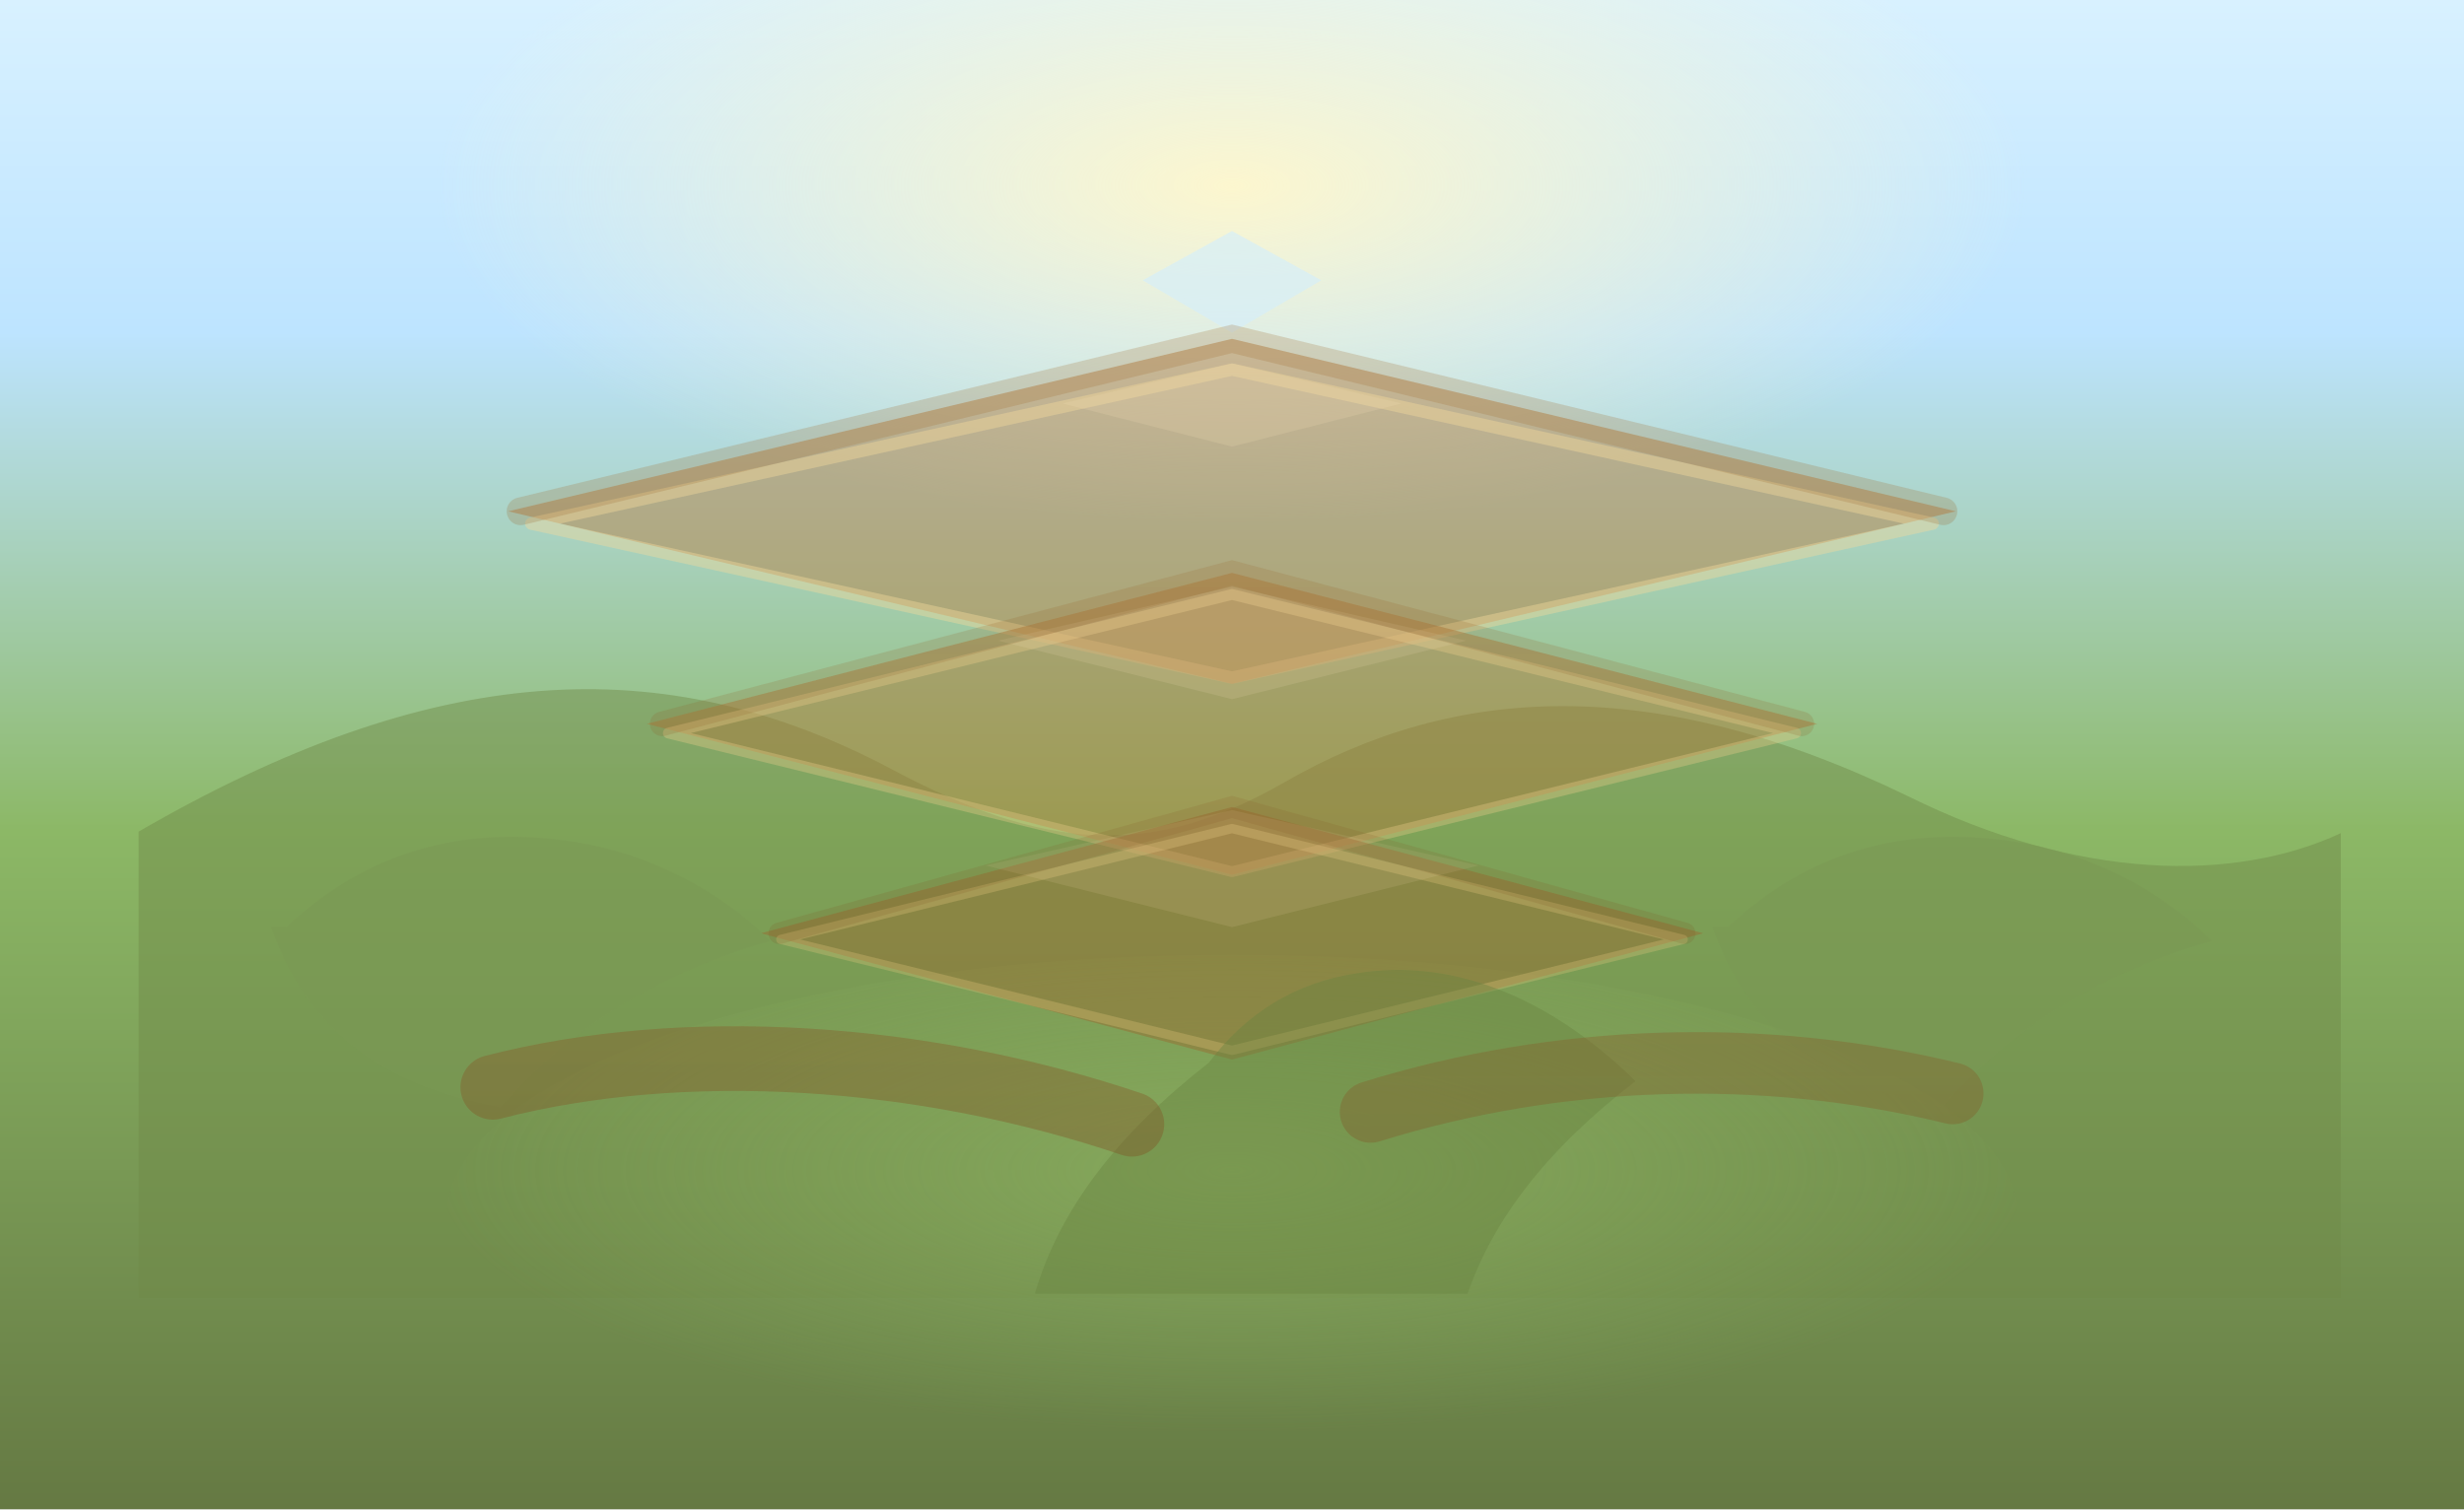
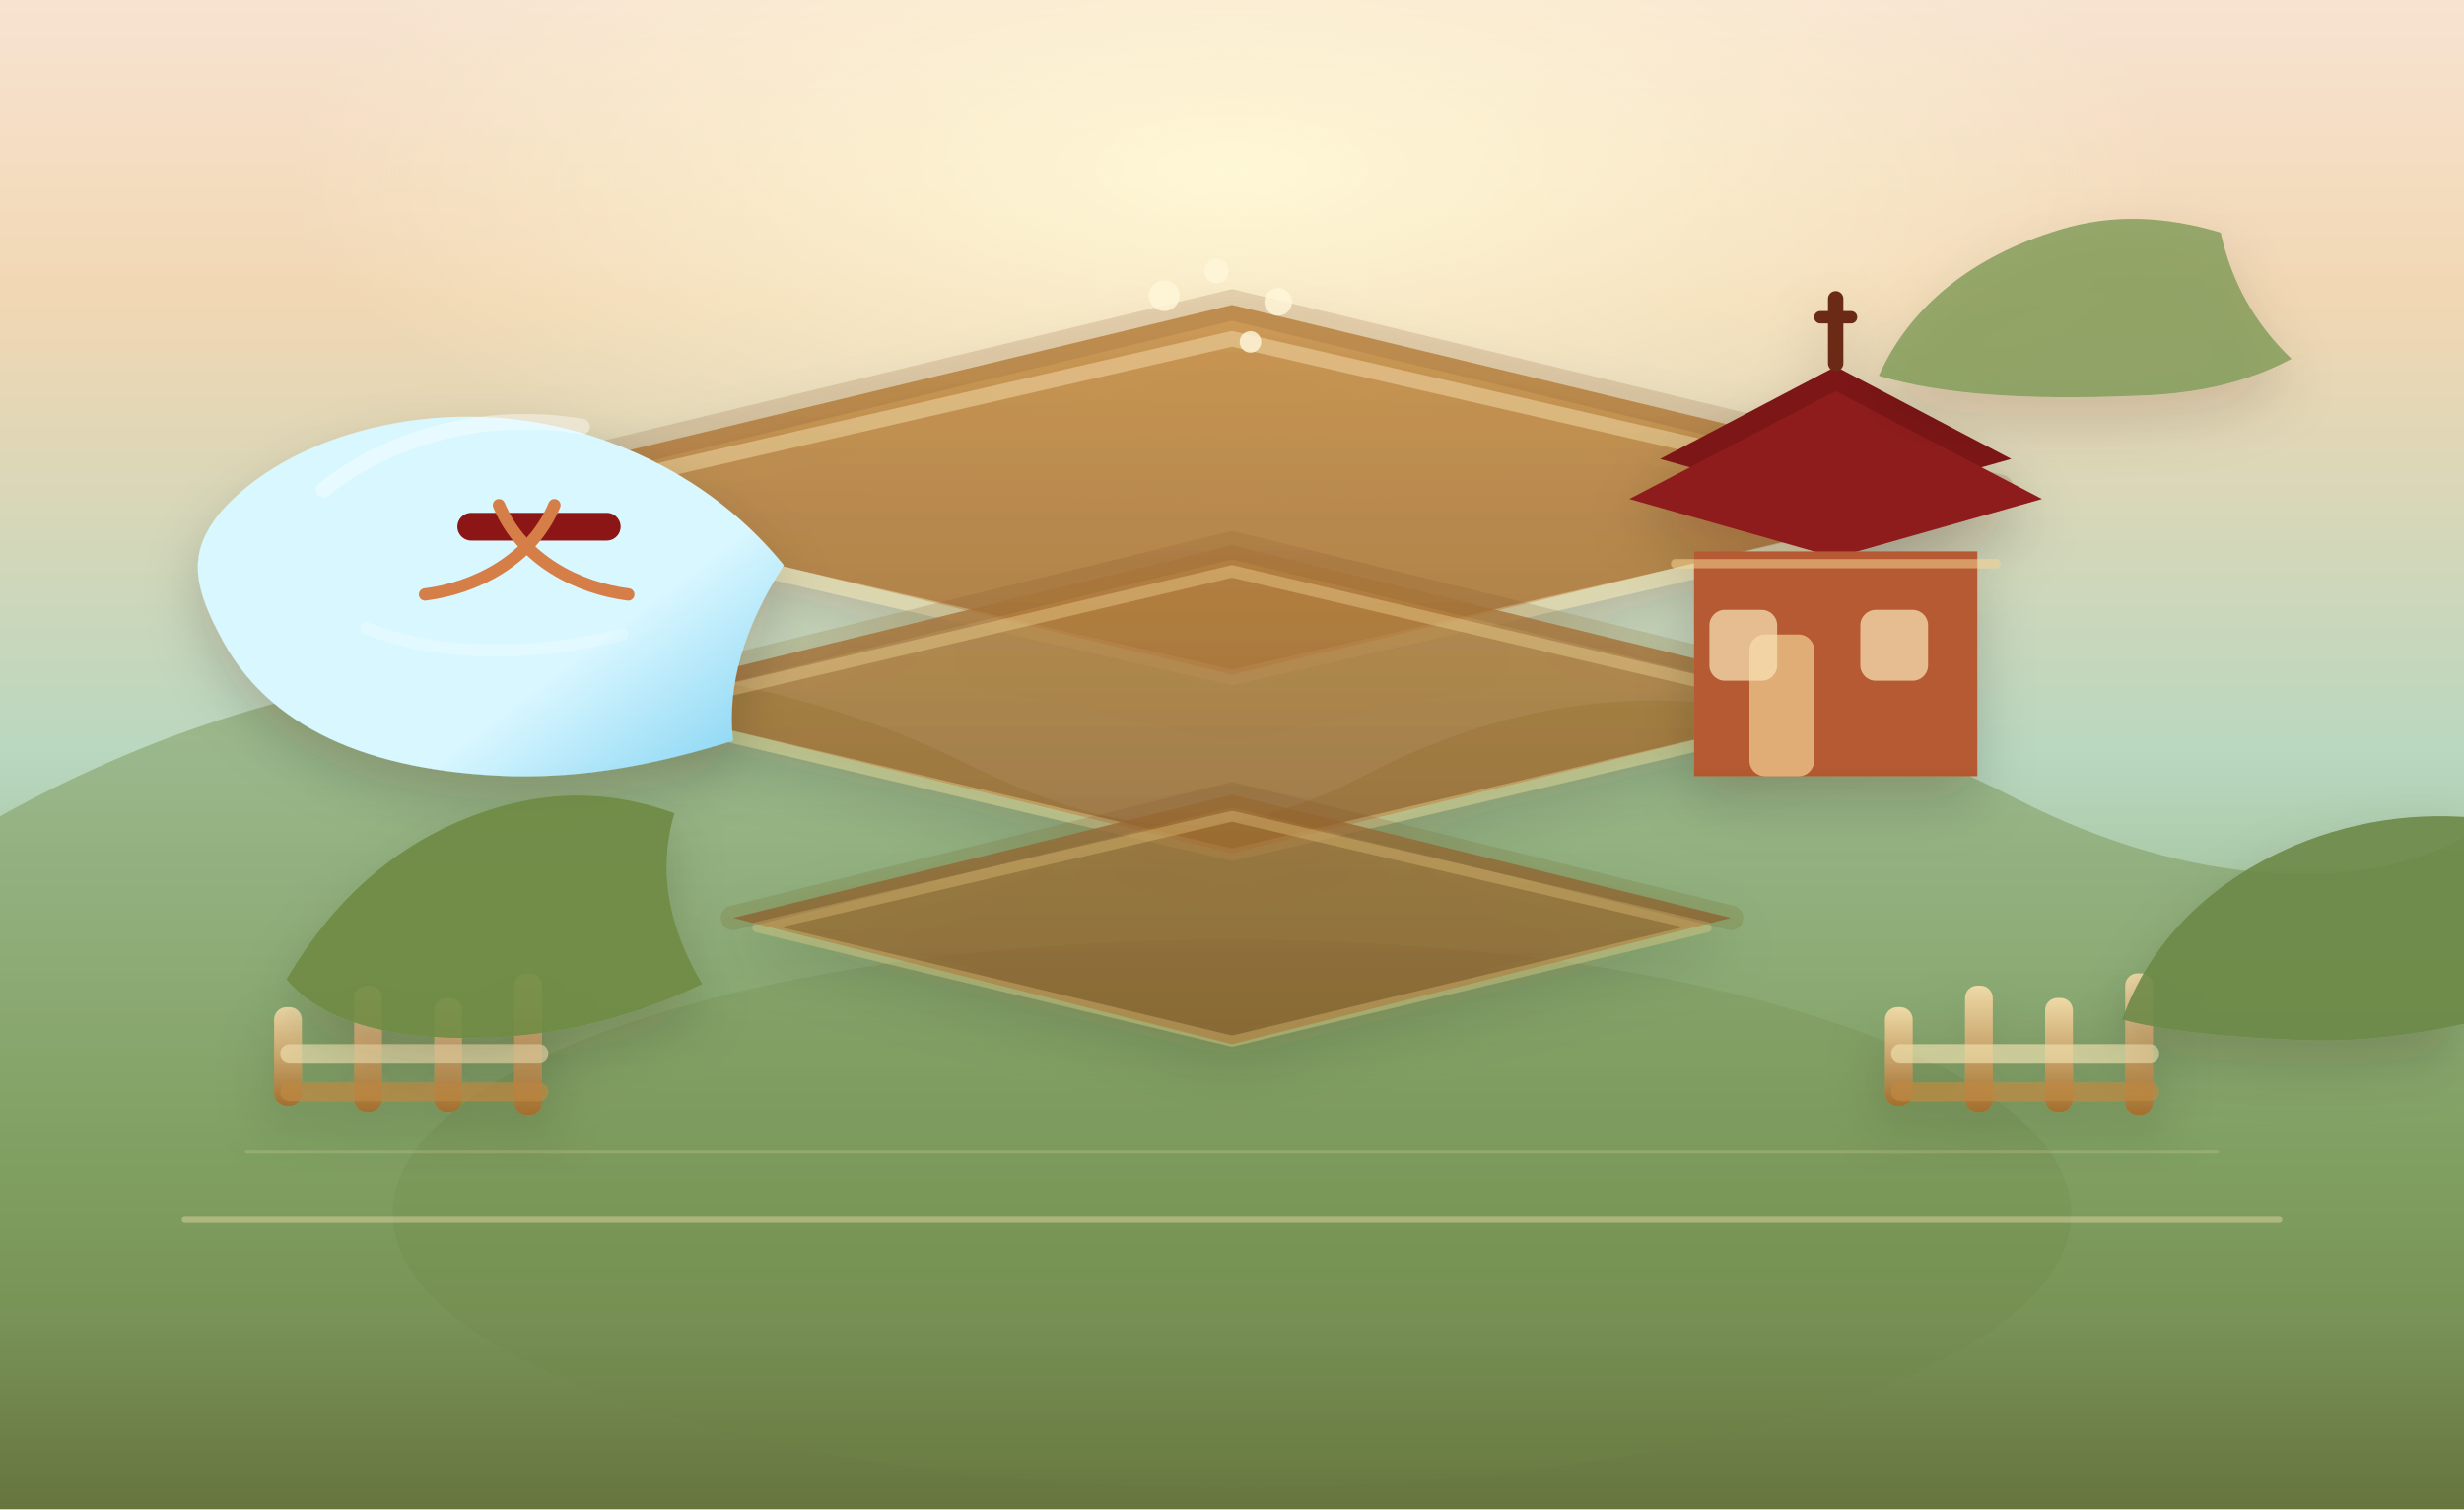
<svg xmlns="http://www.w3.org/2000/svg" viewBox="0 0 1600 980" fill="none">
  <defs>
    <linearGradient id="sky" x1="800" y1="0" x2="800" y2="980" gradientUnits="userSpaceOnUse">
-       <stop stop-color="#D8F1FF" />
-       <stop offset="0.22" stop-color="#BDE4FF" />
-       <stop offset="0.55" stop-color="#8CB866" />
-       <stop offset="1" stop-color="#657943" />
+       <stop stop-color="#F7E3D1" />
+       <stop offset="0.2" stop-color="#F1D7B3" />
+       <stop offset="0.5" stop-color="#B9D7BF" />
+       <stop offset="0.78" stop-color="#86A86C" />
+       <stop offset="1" stop-color="#66753D" />
    </linearGradient>
-     <radialGradient id="sunGlow" cx="0" cy="0" r="1" gradientUnits="userSpaceOnUse" gradientTransform="translate(800 120) rotate(90) scale(220 520)">
-       <stop stop-color="#FFF7CC" stop-opacity=".95" />
-       <stop offset="1" stop-color="#FFF7CC" stop-opacity="0" />
+     <radialGradient id="sunGlow" cx="0" cy="0" r="1" gradientUnits="userSpaceOnUse" gradientTransform="translate(800 112) rotate(90) scale(230 620)">
+       <stop stop-color="#FFF9D7" stop-opacity=".95" />
+       <stop offset="1" stop-color="#FFF9D7" stop-opacity="0" />
    </radialGradient>
-     <linearGradient id="path" x1="800" y1="240" x2="800" y2="760" gradientUnits="userSpaceOnUse">
-       <stop stop-color="#B58546" stop-opacity=".8" />
-       <stop offset="1" stop-color="#7E5525" stop-opacity=".78" />
+     <linearGradient id="terrace" x1="800" y1="208" x2="800" y2="734" gradientUnits="userSpaceOnUse">
+       <stop stop-color="#C28A43" />
+       <stop offset="1" stop-color="#87511E" />
    </linearGradient>
-     <linearGradient id="fieldEdge" x1="800" y1="320" x2="800" y2="780" gradientUnits="userSpaceOnUse">
-       <stop stop-color="#9E6B30" stop-opacity=".55" />
-       <stop offset="1" stop-color="#6A4317" stop-opacity=".52" />
+     <linearGradient id="terraceShade" x1="800" y1="260" x2="800" y2="740" gradientUnits="userSpaceOnUse">
+       <stop stop-color="#85511F" stop-opacity=".45" />
+       <stop offset="1" stop-color="#563313" stop-opacity=".58" />
    </linearGradient>
-     <radialGradient id="groundFade" cx="0" cy="0" r="1" gradientUnits="userSpaceOnUse" gradientTransform="translate(800 760) rotate(90) scale(170 520)">
-       <stop stop-color="#9BC36C" stop-opacity=".45" />
-       <stop offset="1" stop-color="#9BC36C" stop-opacity="0" />
-     </radialGradient>
+     <linearGradient id="water" x1="190" y1="220" x2="340" y2="420" gradientUnits="userSpaceOnUse">
+       <stop stop-color="#D9F7FF" />
+       <stop offset="0.55" stop-color="#7FD1F2" />
+       <stop offset="1" stop-color="#4A8CB4" />
+     </linearGradient>
+     <linearGradient id="houseBody" x1="1190" y1="290" x2="1190" y2="580" gradientUnits="userSpaceOnUse">
+       <stop stop-color="#B55A30" />
+       <stop offset="1" stop-color="#6C2A16" />
+     </linearGradient>
+     <linearGradient id="roof" x1="1195" y1="252" x2="1195" y2="388" gradientUnits="userSpaceOnUse">
+       <stop stop-color="#7D1815" />
+       <stop offset="1" stop-color="#430C0C" />
+     </linearGradient>
+     <linearGradient id="bridge" x1="352" y1="360" x2="540" y2="360" gradientUnits="userSpaceOnUse">
+       <stop stop-color="#8C1516" />
+       <stop offset="1" stop-color="#5F0A0A" />
+     </linearGradient>
+     <linearGradient id="fenceWood" x1="0" y1="0" x2="0" y2="1">
+       <stop stop-color="#F6DEAB" />
+       <stop offset="1" stop-color="#A66B2A" />
+     </linearGradient>
+     <filter id="softShadow" x="-20%" y="-20%" width="140%" height="160%" color-interpolation-filters="sRGB">
+       <feDropShadow dx="0" dy="16" stdDeviation="18" flood-color="#2C1308" flood-opacity=".18" />
+     </filter>
  </defs>
  <rect width="1600" height="980" fill="url(#sky)" />
  <rect width="1600" height="980" fill="url(#sunGlow)" />
-   <path d="M90 540C280 430 430 420 580 500c98 52 167 58 254 8 111-64 240-71 405 9 111 55 212 56 281 24v302H90V540Z" fill="#6F8A48" fill-opacity=".46" />
-   <ellipse cx="800" cy="790" rx="510" ry="170" fill="url(#groundFade)" />
-   <path d="M330 332 800 220l470 112-470 112z" fill="#B7864B" fill-opacity=".52" />
-   <path d="M345 340 800 240l455 100-455 100z" stroke="#F4D99C" stroke-opacity=".42" stroke-width="8" stroke-linejoin="round" />
-   <path d="M420 470 800 372l380 98-380 98z" fill="#AE7A3C" fill-opacity=".48" />
-   <path d="M434 476 800 386l366 90-366 90z" stroke="#EFCF8A" stroke-opacity=".34" stroke-width="7" stroke-linejoin="round" />
-   <path d="M494 606 800 524l306 82-306 82z" fill="#9A662F" fill-opacity=".44" />
-   <path d="M507 610 800 538l293 72-293 72z" stroke="#E4C77C" stroke-opacity=".3" stroke-width="6" stroke-linejoin="round" />
-   <path d="M690 262 800 236l110 26-110 28z" fill="#F3DFB4" fill-opacity=".2" />
-   <path d="M648 416 800 381l152 35-152 38z" fill="#F3DFB4" fill-opacity=".15" />
-   <path d="M640 562 800 526l160 36-160 40z" fill="#F3DFB4" fill-opacity=".12" />
-   <path d="M742 182 800 150l58 32-58 34z" fill="#D5EEFA" fill-opacity=".65" />
-   <path d="M186 602c52-49 115-67 189-55 44 7 92 30 125 64-76 22-132 59-175 108-76-14-125-49-149-117Z" fill="#7B9955" fill-opacity=".5" />
-   <path d="M1122 602c52-49 115-67 189-55 44 7 92 30 125 64-76 22-132 59-175 108-76-14-125-49-149-117Z" fill="#7B9955" fill-opacity=".5" />
-   <path d="M785 690c24-32 56-52 96-58 60-10 124 14 181 70-57 44-92 89-109 138H672c16-55 54-104 113-150Z" fill="#6A8441" fill-opacity=".42" />
-   <path d="M320 706c124-32 279-22 415 24" stroke="url(#path)" stroke-width="42" stroke-linecap="round" opacity=".52" />
-   <path d="M1268 710c-122-30-256-26-378 12" stroke="url(#path)" stroke-width="40" stroke-linecap="round" opacity=".46" />
-   <path d="M338 332 800 220l462 112" stroke="url(#fieldEdge)" stroke-width="18" stroke-linecap="round" opacity=".42" />
-   <path d="M430 470 800 372l370 98" stroke="url(#fieldEdge)" stroke-width="16" stroke-linecap="round" opacity=".35" />
-   <path d="M506 606 800 524l294 82" stroke="url(#fieldEdge)" stroke-width="14" stroke-linecap="round" opacity=".3" />
+   <path d="M0 530C216 410 441 404 628 496c101 50 170 53 257 8 119-62 251-74 425 15 113 58 223 61 290 25v306H0V530Z" fill="#779452" fill-opacity=".48" />
+   <ellipse cx="800" cy="788" rx="545" ry="178" fill="#6E8444" fill-opacity=".22" />
+   <g opacity=".95" filter="url(#softShadow)">
+     <path d="M302 318 800 198l498 120-498 120z" fill="url(#terrace)" fill-opacity=".88" />
+     <path d="M322 330 800 220l478 110-478 110z" stroke="#F8E2AE" stroke-opacity=".46" stroke-width="10" stroke-linejoin="round" />
+     <path d="M392 454 800 354l408 100-408 100z" fill="url(#terrace)" fill-opacity=".8" />
+     <path d="M410 463 800 371l390 92-390 92z" stroke="#F5DA97" stroke-opacity=".38" stroke-width="8" stroke-linejoin="round" />
+     <path d="M476 596 800 516l324 80-324 82z" fill="url(#terrace)" fill-opacity=".72" />
+     <path d="M492 602 800 530l308 72-308 74z" stroke="#EBCB82" stroke-opacity=".34" stroke-width="7" stroke-linejoin="round" />
+     <path d="M302 318 800 198l498 120" stroke="url(#terraceShade)" stroke-width="20" stroke-linecap="round" opacity=".42" />
+     <path d="M392 454 800 354l408 100" stroke="url(#terraceShade)" stroke-width="18" stroke-linecap="round" opacity=".34" />
+     <path d="M476 596 800 516l324 80" stroke="url(#terraceShade)" stroke-width="16" stroke-linecap="round" opacity=".28" />
+   </g>
+   <g opacity=".95">
+     <path d="M120 792h1360" stroke="#FBE7B5" stroke-opacity=".4" stroke-width="4" stroke-linecap="round" />
+     <path d="M160 748h1280" stroke="#FFEFC7" stroke-opacity=".18" stroke-width="2" stroke-linecap="round" />
+   </g>
+   <g transform="translate(142 238)" filter="url(#softShadow)">
+     <path d="M0 96c44-52 142-79 232-54 53 15 100 44 135 87-26 40-37 78-33 114-52 16-96 24-144 23-92-3-159-31-190-93-18-34-18-54 0-77Z" fill="url(#water)" />
+     <path d="M68 80c42-34 106-52 168-41" stroke="#FFFFFF" stroke-opacity=".38" stroke-width="10" stroke-linecap="round" />
+     <path d="M96 170c46 18 106 19 166 4" stroke="#FFFFFF" stroke-opacity=".22" stroke-width="8" stroke-linecap="round" />
+     <path d="M164 104 252 104" stroke="url(#bridge)" stroke-width="18" stroke-linecap="round" />
+     <path d="M182 90c15 36 52 54 84 58" stroke="#D57E47" stroke-width="8" stroke-linecap="round" />
+     <path d="M218 90c-15 36-52 54-84 58" stroke="#D57E47" stroke-width="8" stroke-linecap="round" />
+   </g>
+   <g transform="translate(1036 206)" filter="url(#softShadow)">
+     <path d="M42 92 156 32l114 60-114 32z" fill="url(#roof)" />
+     <path d="M22 118 156 48l134 70-134 38z" fill="#8F1E1D" />
+     <path d="M64 152h184v146H64z" rx="18" fill="url(#houseBody)" />
+     <path d="M52 160h208" stroke="#F2CF91" stroke-opacity=".55" stroke-width="6" stroke-linecap="round" />
+     <rect x="100" y="206" width="42" height="92" rx="10" fill="#F4D194" fill-opacity=".7" />
+     <rect x="172" y="190" width="44" height="46" rx="10" fill="#F8E3B6" fill-opacity=".72" />
+     <rect x="74" y="190" width="44" height="46" rx="10" fill="#F8E3B6" fill-opacity=".72" />
+     <path d="M156 30v-42" stroke="#6A2A16" stroke-width="10" stroke-linecap="round" />
+     <path d="M146 0h20" stroke="#6A2A16" stroke-width="8" stroke-linecap="round" />
+   </g>
+   <g opacity=".92" filter="url(#softShadow)">
+     <g transform="translate(178 614)">
+       <rect x="0" y="40" width="18" height="64" rx="8" fill="url(#fenceWood)" />
+       <rect x="52" y="26" width="18" height="82" rx="8" fill="url(#fenceWood)" />
+       <rect x="104" y="34" width="18" height="74" rx="8" fill="url(#fenceWood)" />
+       <rect x="156" y="18" width="18" height="92" rx="8" fill="url(#fenceWood)" />
+       <path d="M10 70h162" stroke="#F8E6B6" stroke-opacity=".65" stroke-width="12" stroke-linecap="round" />
+       <path d="M10 95h162" stroke="#C48740" stroke-opacity=".72" stroke-width="12" stroke-linecap="round" />
+     </g>
+     <g transform="translate(1224 614)">
+       <rect x="0" y="40" width="18" height="64" rx="8" fill="url(#fenceWood)" />
+       <rect x="52" y="26" width="18" height="82" rx="8" fill="url(#fenceWood)" />
+       <rect x="104" y="34" width="18" height="74" rx="8" fill="url(#fenceWood)" />
+       <rect x="156" y="18" width="18" height="92" rx="8" fill="url(#fenceWood)" />
+       <path d="M10 70h162" stroke="#F8E6B6" stroke-opacity=".65" stroke-width="12" stroke-linecap="round" />
+       <path d="M10 95h162" stroke="#C48740" stroke-opacity=".72" stroke-width="12" stroke-linecap="round" />
+     </g>
+   </g>
+   <g opacity=".9" filter="url(#softShadow)">
+     <path d="M186 636c34-58 80-95 138-112 38-11 75-10 114 4-11 37-4 74 18 111-46 22-94 34-146 35-58 1-101-11-124-38Z" fill="#6E8A43" />
+     <path d="M1220 244c20-45 61-78 118-95 33-10 67-9 104 2 7 32 22 59 46 82-28 15-61 23-102 24-71 3-126-1-166-13Z" fill="#7D9954" fill-opacity=".88" />
+     <path d="M1378 662c18-50 56-89 112-113 43-18 88-23 134-16-6 44 2 83 26 118-55 18-111 27-162 24-52-2-88-7-110-13Z" fill="#6D8847" />
+   </g>
+   <g opacity=".82">
+     <circle cx="756" cy="192" r="10" fill="#FFF6D9" />
+     <circle cx="790" cy="176" r="8" fill="#FFF6D9" />
+     <circle cx="830" cy="196" r="9" fill="#FFF6D9" />
+     <circle cx="812" cy="222" r="7" fill="#FFF6D9" />
+   </g>
</svg>
